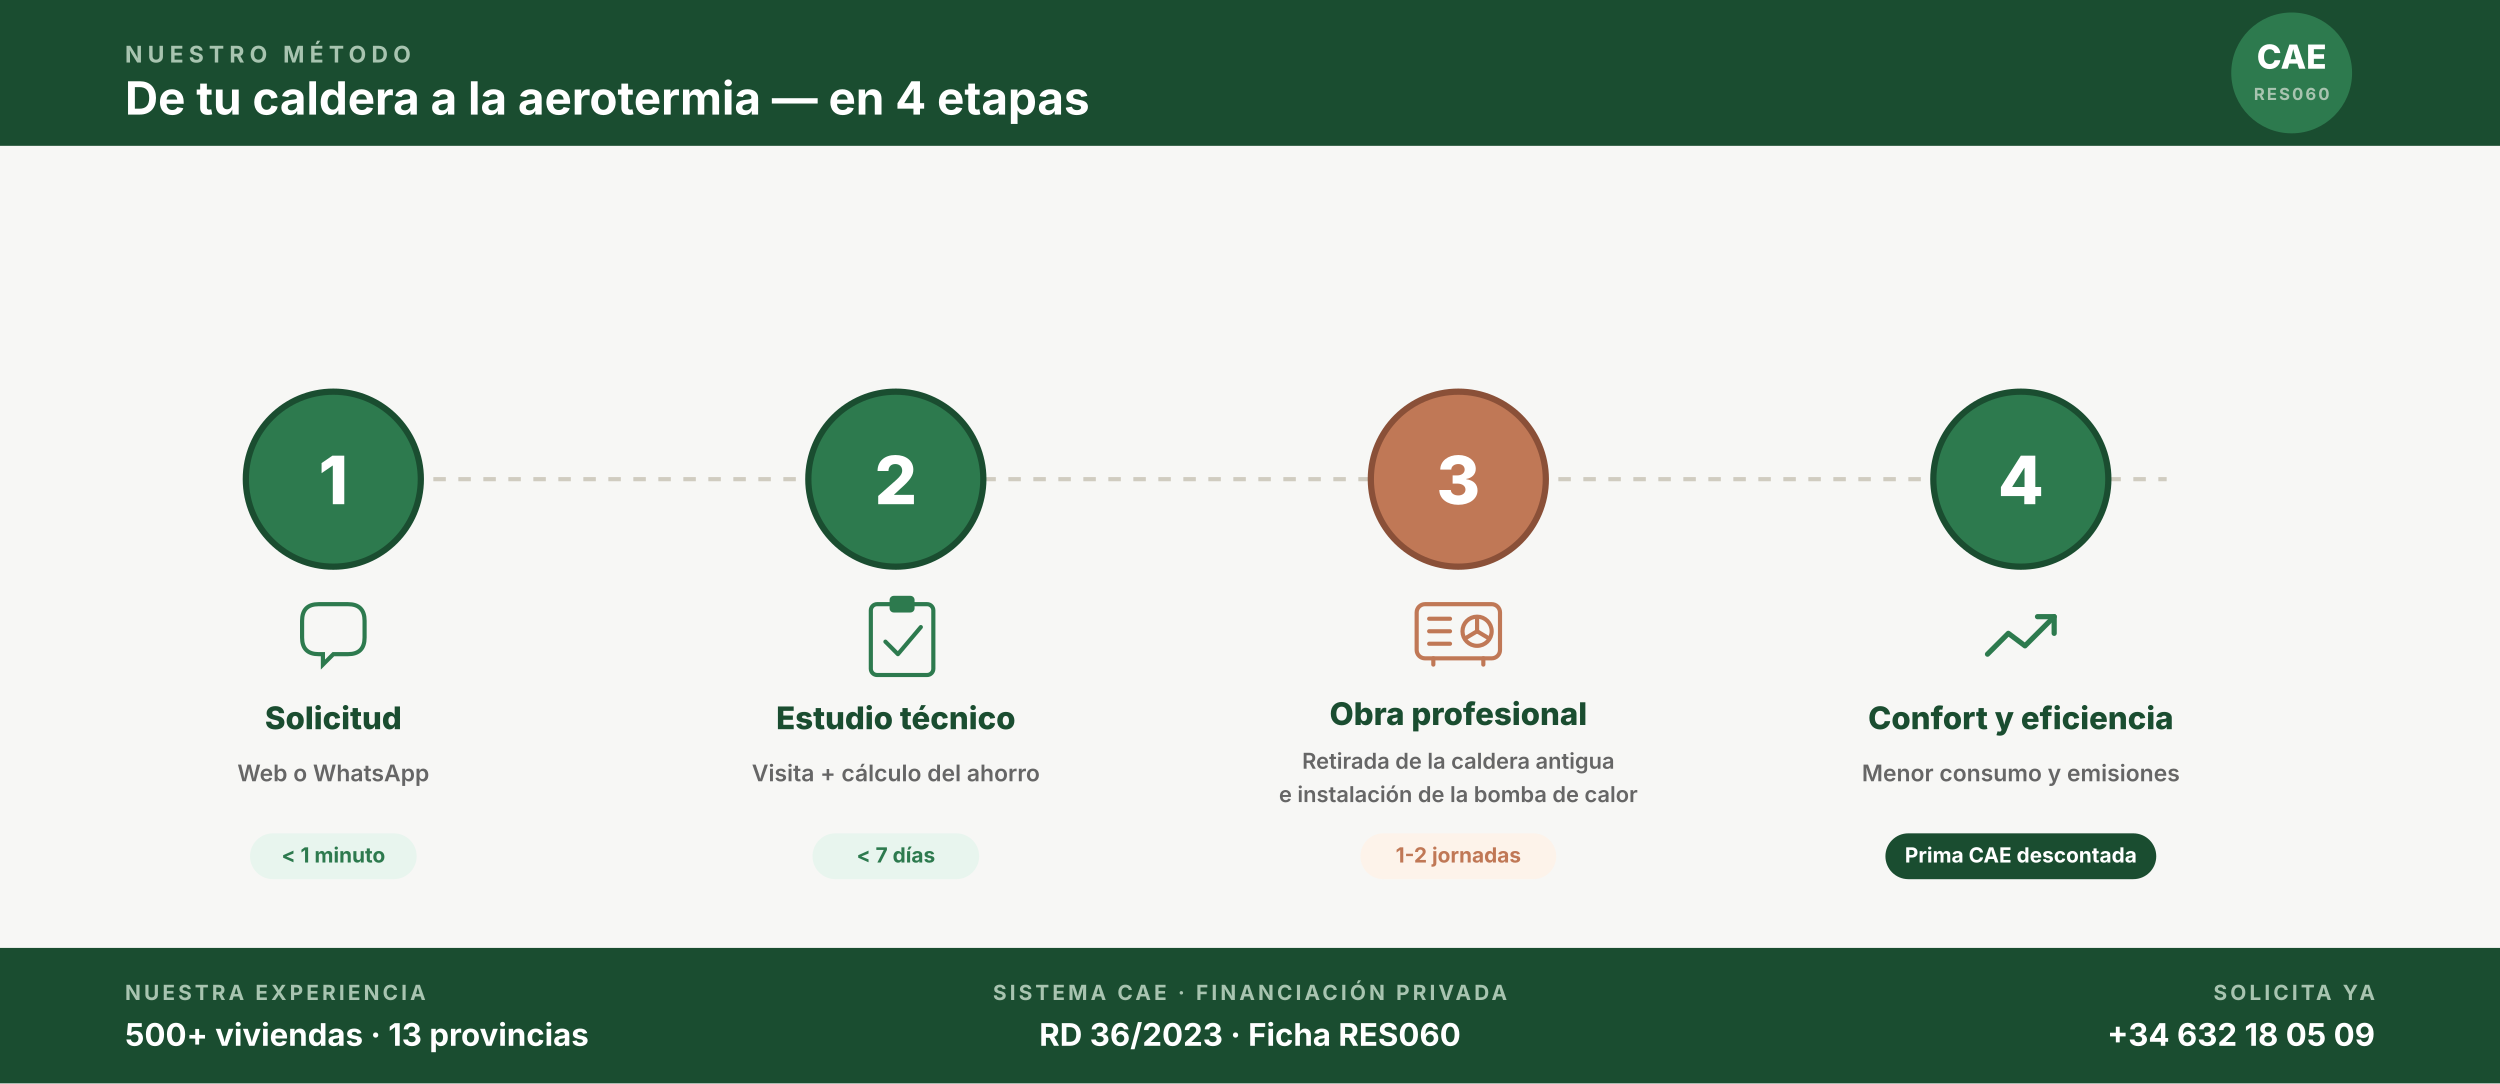
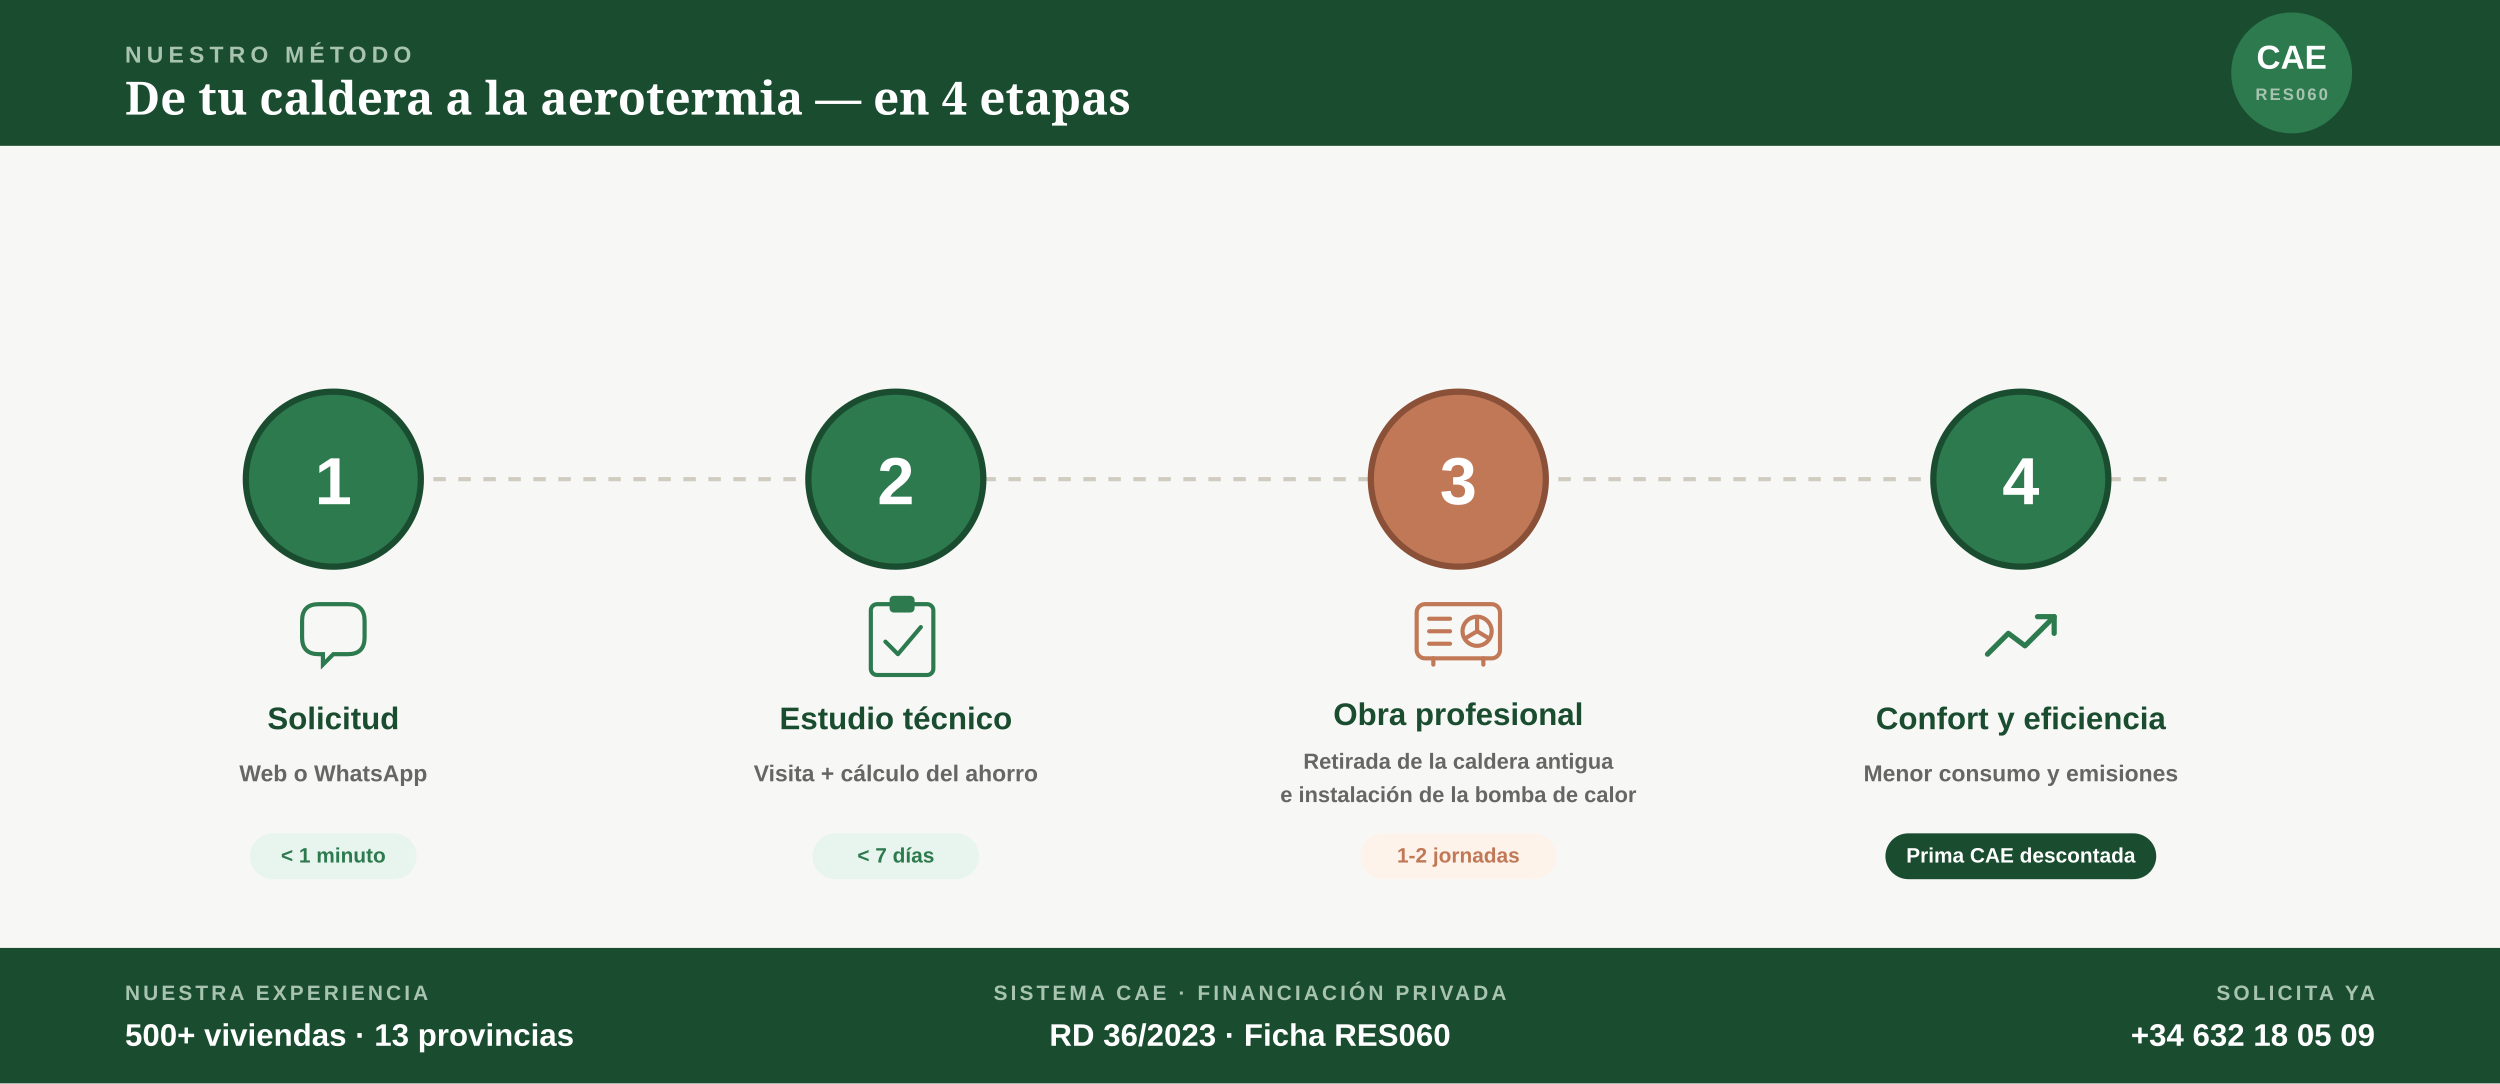
- <svg xmlns="http://www.w3.org/2000/svg" viewBox="0 0 1200 520" width="100%" preserveAspectRatio="xMidYMid meet" role="img" aria-labelledby="am-title am-desc" font-family="Manrope, -apple-system, sans-serif">
+ <svg xmlns="http://www.w3.org/2000/svg" viewBox="0 0 1200 520" width="100%" preserveAspectRatio="xMidYMid meet" role="img" aria-labelledby="am-title am-desc" font-family="'Source Sans 3', Arial, sans-serif">
  <rect width="1200" height="520" fill="#f7f7f5" />
  <rect x="0" y="0" width="1200" height="70" fill="#1a4d30" />
  <text x="60" y="30" fill="#a8c4b0" font-size="11" font-weight="700" letter-spacing="2.5">NUESTRO MÉTODO</text>
-   <text x="60" y="55" fill="#ffffff" font-size="22" font-weight="700">De tu caldera a la aerotermia — en 4 etapas</text>
+   <text x="60" y="55" fill="#ffffff" font-size="22" font-weight="700" font-family="'Source Serif 4', Georgia, serif">De tu caldera a la aerotermia — en 4 etapas</text>
  <g transform="translate(1100, 35)">
    <circle cx="0" cy="0" r="30" fill="#2d7a4e" stroke="#1a4d30" stroke-width="2" />
-     <text x="0" y="-2" fill="#ffffff" font-size="16" font-weight="800" text-anchor="middle">CAE</text>
+     <text x="0" y="-2" fill="#ffffff" font-size="16" font-weight="700" text-anchor="middle">CAE</text>
    <text x="0" y="13" fill="#a8c4b0" font-size="8" font-weight="700" text-anchor="middle" letter-spacing="1">RES060</text>
  </g>
  <line x1="160" y1="230" x2="1040" y2="230" stroke="#d0ccc0" stroke-width="2" stroke-dasharray="6 6" />
  <g transform="translate(100, 180)">
    <circle cx="60" cy="50" r="42" fill="#2d7a4e" stroke="#1a4d30" stroke-width="3" />
-     <text x="60" y="62" fill="#ffffff" font-size="32" font-weight="800" text-anchor="middle">1</text>
+     <text x="60" y="62" fill="#ffffff" font-size="32" font-weight="700" text-anchor="middle">1</text>
    <g transform="translate(45, 110)">
      <path d="M 0 8 Q 0 0 8 0 L 22 0 Q 30 0 30 8 L 30 16 Q 30 24 22 24 L 15 24 L 10 29 L 10 24 L 8 24 Q 0 24 0 16 Z" fill="none" stroke="#2d7a4e" stroke-width="2" />
    </g>
-     <text x="60" y="170" fill="#1a4d30" font-size="15" font-weight="800" text-anchor="middle">Solicitud</text>
+     <text x="60" y="170" fill="#1a4d30" font-size="15" font-weight="700" text-anchor="middle">Solicitud</text>
    <text x="60" y="195" fill="#666" font-size="11" font-weight="600" text-anchor="middle">Web o WhatsApp</text>
    <g transform="translate(20, 220)">
      <rect x="0" y="0" width="80" height="22" rx="11" fill="#e8f5ee" />
      <text x="40" y="14" fill="#2d7a4e" font-size="10" font-weight="700" text-anchor="middle">&lt; 1 minuto</text>
    </g>
  </g>
  <g transform="translate(370, 180)">
    <circle cx="60" cy="50" r="42" fill="#2d7a4e" stroke="#1a4d30" stroke-width="3" />
-     <text x="60" y="62" fill="#ffffff" font-size="32" font-weight="800" text-anchor="middle">2</text>
+     <text x="60" y="62" fill="#ffffff" font-size="32" font-weight="700" text-anchor="middle">2</text>
    <g transform="translate(44, 106)" fill="none" stroke="#2d7a4e" stroke-width="2" stroke-linecap="round" stroke-linejoin="round">
      <rect x="4" y="4" width="30" height="34" rx="3" />
      <rect x="13" y="0" width="12" height="8" rx="2" fill="#2d7a4e" stroke="none" />
      <path d="M 11 22 L 17 28 L 28 15" />
    </g>
-     <text x="60" y="170" fill="#1a4d30" font-size="15" font-weight="800" text-anchor="middle">Estudio técnico</text>
+     <text x="60" y="170" fill="#1a4d30" font-size="15" font-weight="700" text-anchor="middle">Estudio técnico</text>
    <text x="60" y="195" fill="#666" font-size="11" font-weight="600" text-anchor="middle">Visita + cálculo del ahorro</text>
    <g transform="translate(20, 220)">
      <rect x="0" y="0" width="80" height="22" rx="11" fill="#e8f5ee" />
      <text x="40" y="14" fill="#2d7a4e" font-size="10" font-weight="700" text-anchor="middle">&lt; 7 días</text>
    </g>
  </g>
  <g transform="translate(640, 180)">
    <circle cx="60" cy="50" r="42" fill="#c07856" stroke="#8a5038" stroke-width="3" />
-     <text x="60" y="62" fill="#ffffff" font-size="32" font-weight="800" text-anchor="middle">3</text>
+     <text x="60" y="62" fill="#ffffff" font-size="32" font-weight="700" text-anchor="middle">3</text>
    <g transform="translate(38, 104)" stroke="#c07856" stroke-width="2" fill="none" stroke-linecap="round">
      <rect x="2" y="6" width="40" height="26" rx="4" />
      <line x1="8" y1="13" x2="18" y2="13" />
      <line x1="8" y1="19" x2="18" y2="19" />
      <line x1="8" y1="25" x2="18" y2="25" />
      <circle cx="31" cy="19" r="7" />
      <line x1="31" y1="19" x2="31" y2="13" />
      <line x1="31" y1="19" x2="36" y2="22" />
      <line x1="31" y1="19" x2="26" y2="22" />
      <line x1="10" y1="32" x2="10" y2="35" />
      <line x1="34" y1="32" x2="34" y2="35" />
    </g>
-     <text x="60" y="168" fill="#1a4d30" font-size="15" font-weight="800" text-anchor="middle">Obra profesional</text>
+     <text x="60" y="168" fill="#1a4d30" font-size="15" font-weight="700" text-anchor="middle">Obra profesional</text>
    <text x="60" y="189" fill="#666" font-size="10.5" font-weight="600" text-anchor="middle">Retirada de la caldera antigua</text>
    <text x="60" y="205" fill="#666" font-size="10.5" font-weight="600" text-anchor="middle">e instalación de la bomba de calor</text>
    <g transform="translate(13, 220)">
      <rect x="0" y="0" width="94" height="22" rx="11" fill="#fdf3ea" />
      <text x="47" y="14" fill="#c07856" font-size="10" font-weight="700" text-anchor="middle">1-2 jornadas</text>
    </g>
  </g>
  <g transform="translate(910, 180)">
    <circle cx="60" cy="50" r="42" fill="#2d7a4e" stroke="#1a4d30" stroke-width="3" />
-     <text x="60" y="62" fill="#ffffff" font-size="32" font-weight="800" text-anchor="middle">4</text>
+     <text x="60" y="62" fill="#ffffff" font-size="32" font-weight="700" text-anchor="middle">4</text>
    <g transform="translate(42, 108)">
      <path d="M 2 26 L 12 16 L 20 22 L 34 8" fill="none" stroke="#2d7a4e" stroke-width="2.5" stroke-linecap="round" stroke-linejoin="round" />
      <path d="M 26 8 L 34 8 L 34 16" fill="none" stroke="#2d7a4e" stroke-width="2.5" stroke-linecap="round" stroke-linejoin="round" />
    </g>
-     <text x="60" y="170" fill="#1a4d30" font-size="15" font-weight="800" text-anchor="middle">Confort y eficiencia</text>
+     <text x="60" y="170" fill="#1a4d30" font-size="15" font-weight="700" text-anchor="middle">Confort y eficiencia</text>
    <text x="60" y="195" fill="#666" font-size="11" font-weight="600" text-anchor="middle">Menor consumo y emisiones</text>
    <g transform="translate(-5, 220)">
      <rect x="0" y="0" width="130" height="22" rx="11" fill="#1a4d30" />
      <text x="65" y="14" fill="#ffffff" font-size="10" font-weight="700" text-anchor="middle">Prima CAE descontada</text>
    </g>
  </g>
  <rect x="0" y="455" width="1200" height="65" fill="#1a4d30" />
  <g transform="translate(60, 480)">
    <text x="0" y="0" fill="#a8c4b0" font-size="10" font-weight="700" letter-spacing="1.5">NUESTRA EXPERIENCIA</text>
    <text x="0" y="22" fill="#ffffff" font-size="15" font-weight="700">500+ viviendas · 13 provincias</text>
  </g>
  <g transform="translate(600, 480)">
    <text x="0" y="0" fill="#a8c4b0" font-size="10" font-weight="700" letter-spacing="1.5" text-anchor="middle">SISTEMA CAE · FINANCIACIÓN PRIVADA</text>
    <text x="0" y="22" fill="#ffffff" font-size="15" font-weight="700" text-anchor="middle">RD 36/2023 · Ficha RES060</text>
  </g>
  <g transform="translate(1140, 480)">
    <text x="0" y="0" fill="#a8c4b0" font-size="10" font-weight="700" letter-spacing="1.5" text-anchor="end">SOLICITA YA</text>
    <text x="0" y="22" fill="#ffffff" font-size="15" font-weight="700" text-anchor="end">+34 632 18 05 09</text>
  </g>
</svg>
